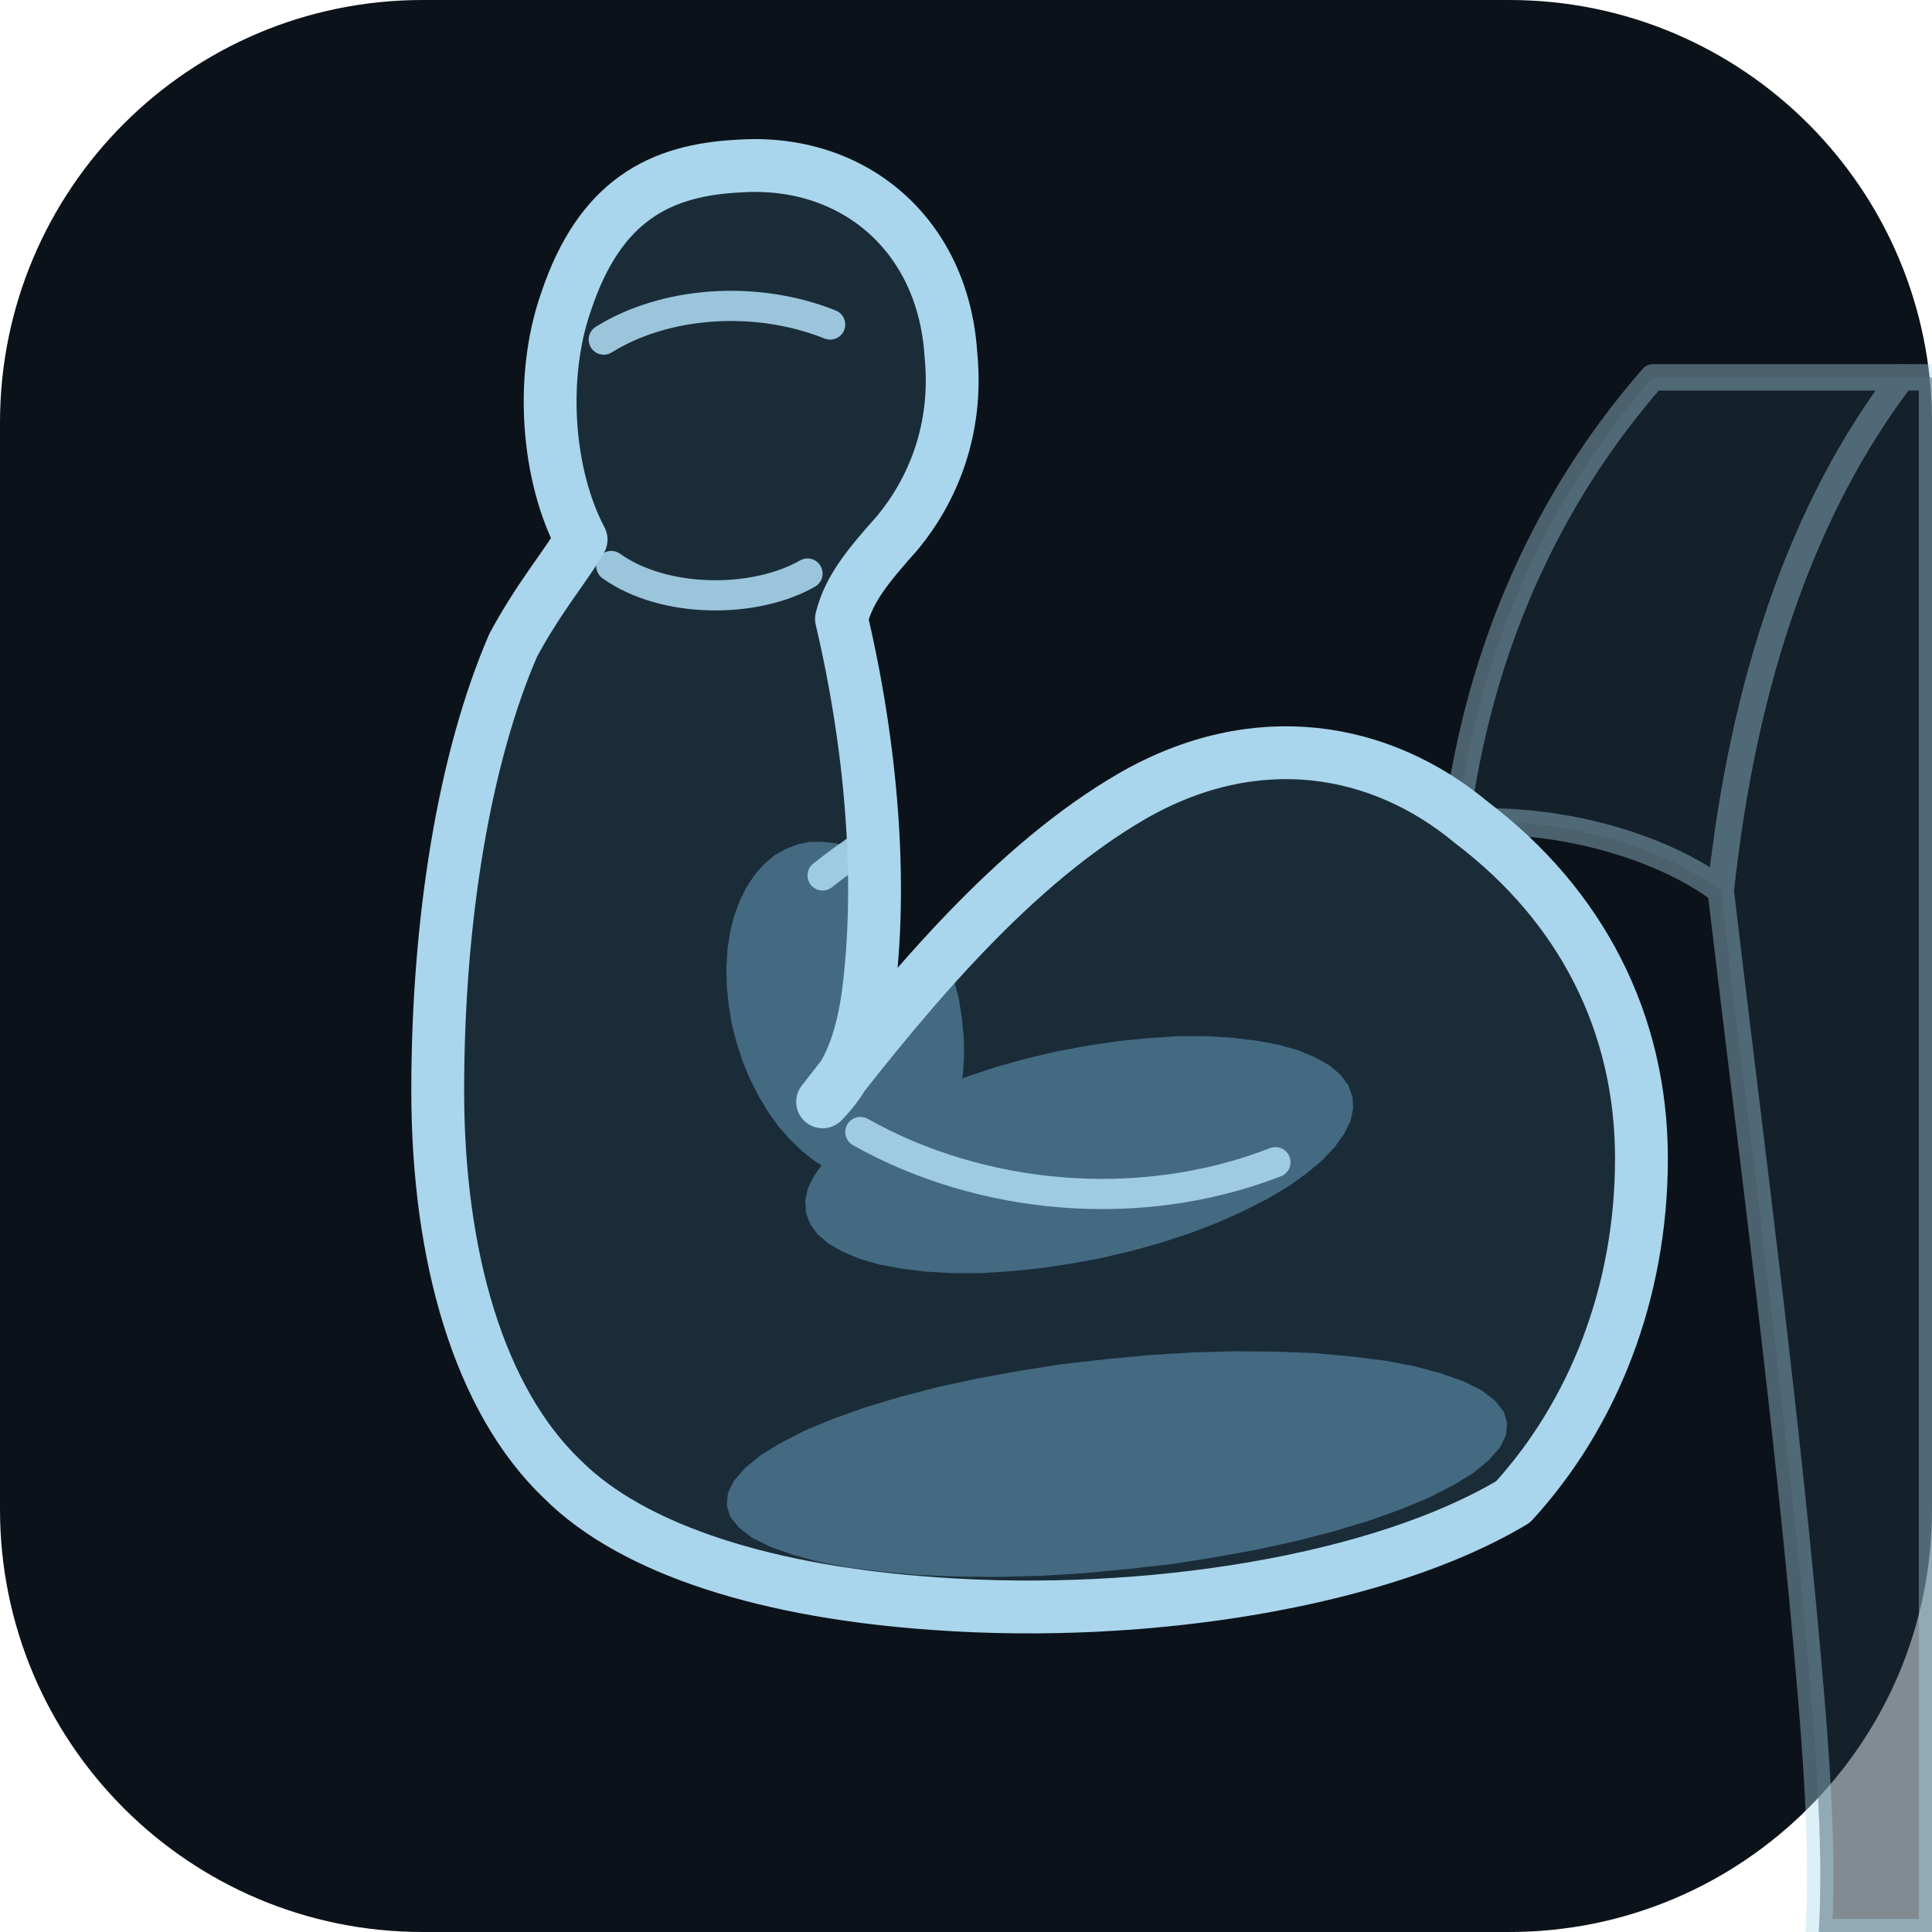
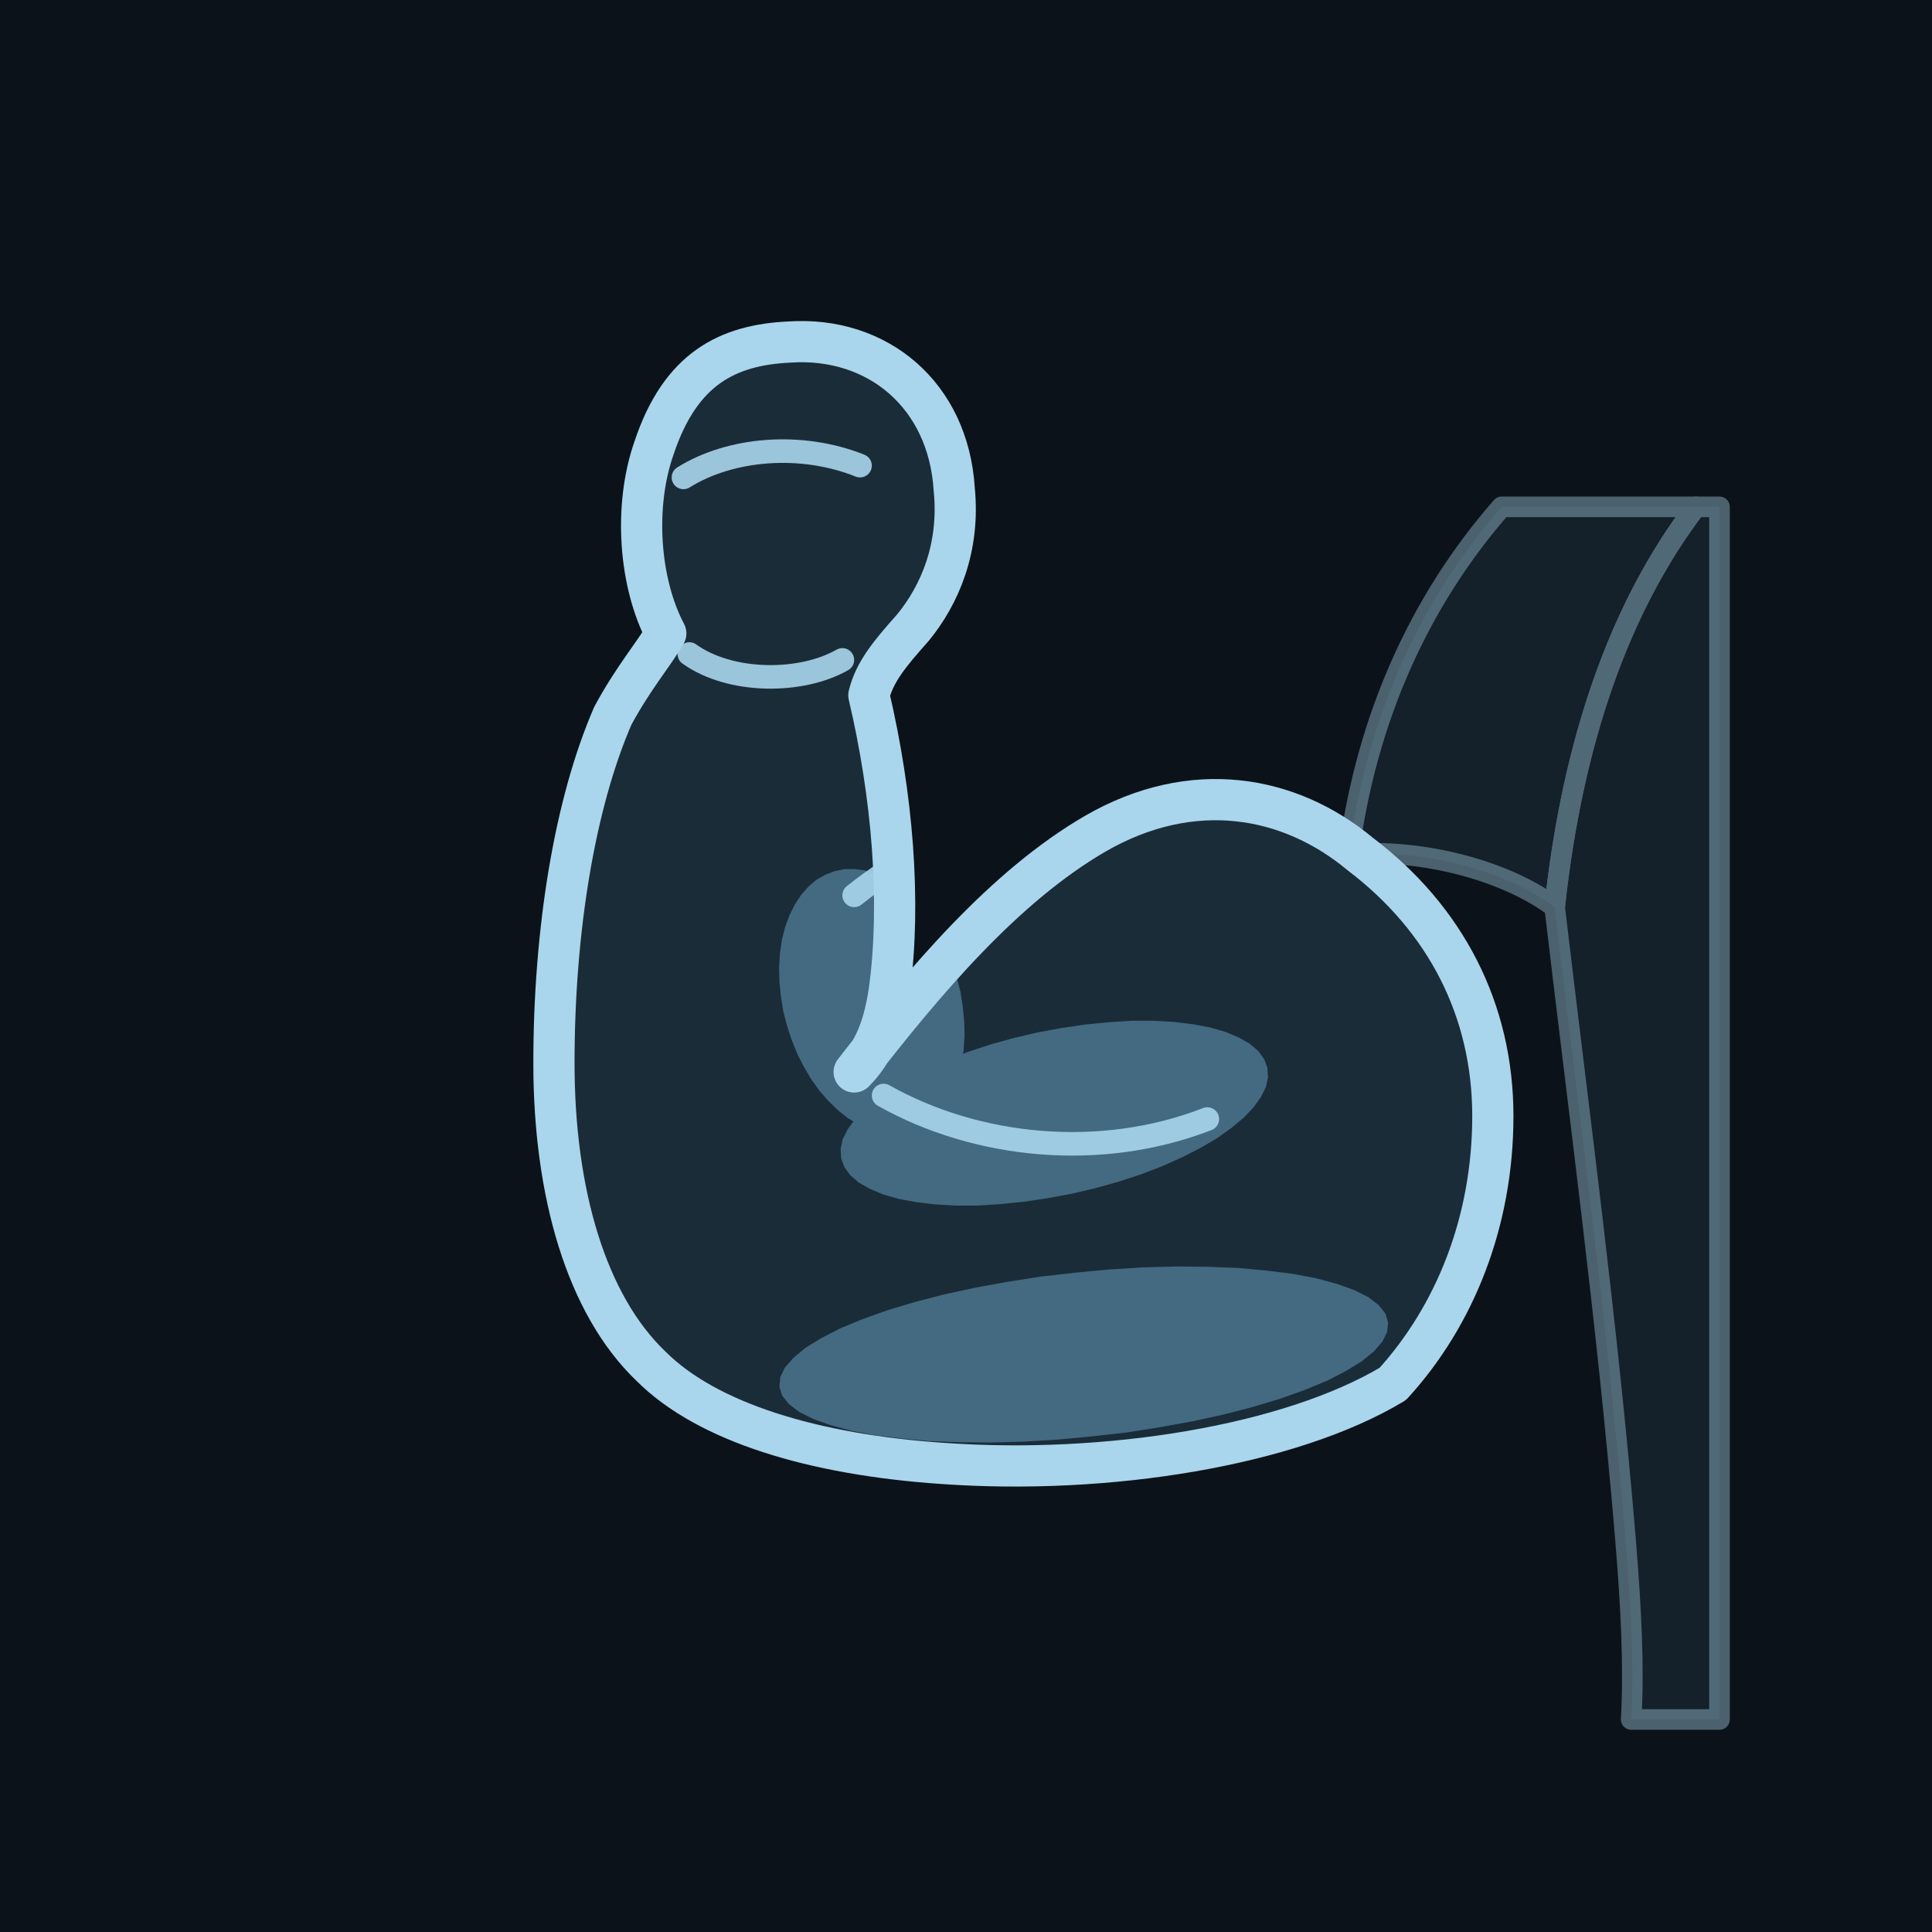
<svg xmlns="http://www.w3.org/2000/svg" viewBox="0 0 512 512" width="512" height="512">
  <defs>
    <clipPath id="f-arm">
      <path d="M196 44 C226 42 250 62 252 94 C254 114 247 130 238 141 C230 150 225 156 223 164 C231 198 234 234 230 264 C228 278 224 286 218 292 C242 261 269 229 300 211 C333 192 366 198 390 218 C419 240 435 271 435 307 C435 343 422 375 401 398 C366 419 304 429 248 425 C204 422 168 411 149 392 C127 371 116 333 116 289 C116 244 123 201 136 171 C143 158 150 150 154 143 C145 126 143 100 150 80 C159 53 175 45 196 44 Z" />
    </clipPath>
  </defs>
-   <rect width="512" height="512" rx="112" fill="#0C1219" />
-   <g>
+   <rect width="512" height="512" rx="0" fill="#0C1219" />
+   <g transform="translate(256 256) scale(0.78) translate(-256 -256)">
    <path d="M386 218 C392 172 410 132 438 100 L504 100 C478 134 462 180 456 236 C440 224 412 216 386 218 Z" fill="#1B2C39" opacity="0.55" />
    <path d="M456 236 C464 304 474 378 480 450 C482 474 483 494 482 512 L512 512 L512 100 L504 100 C478 134 462 180 456 236 Z" fill="#1B2C39" opacity="0.55" />
    <g fill="none" stroke="#A9D6EC" stroke-width="7" stroke-linejoin="round" opacity="0.4">
      <path d="M386 218 C392 172 410 132 438 100 L504 100 C478 134 462 180 456 236 C440 224 412 216 386 218 Z" />
      <path d="M456 236 C464 304 474 378 480 450 C482 474 483 494 482 512 L512 512 L512 100 L504 100 C478 134 462 180 456 236 Z" />
    </g>
    <path d="M196 44 C226 42 250 62 252 94 C254 114 247 130 238 141 C230 150 225 156 223 164 C231 198 234 234 230 264 C228 278 224 286 218 292 C242 261 269 229 300 211 C333 192 366 198 390 218 C419 240 435 271 435 307 C435 343 422 375 401 398 C366 419 304 429 248 425 C204 422 168 411 149 392 C127 371 116 333 116 289 C116 244 123 201 136 171 C143 158 150 150 154 143 C145 126 143 100 150 80 C159 53 175 45 196 44 Z" fill="#1B2C39" />
    <g clip-path="url(#f-arm)">
      <g fill="#5D93B0" opacity="0.6">
        <path d="M252.8 259.7L254.1 264.7L254.9 269.8L255.4 274.8L255.5 279.7L255.2 284.5L254.5 289.1L253.4 293.4L251.9 297.4L250.1 301.0L247.9 304.3L245.5 307.0L242.8 309.3L239.8 311.0L236.7 312.2L233.4 312.9L229.9 312.9L226.4 312.5L222.9 311.4L219.4 309.8L215.9 307.7L212.6 305.1L209.4 302.0L206.3 298.5L203.5 294.6L201.0 290.4L198.7 285.9L196.8 281.2L195.2 276.3L193.9 271.3L193.1 266.2L192.6 261.2L192.5 256.3L192.8 251.5L193.5 246.9L194.6 242.6L196.1 238.6L197.9 235.0L200.1 231.7L202.5 229.0L205.2 226.7L208.2 225.0L211.3 223.8L214.6 223.1L218.1 223.1L221.6 223.5L225.1 224.6L228.6 226.2L232.1 228.3L235.4 230.9L238.6 234.0L241.7 237.5L244.5 241.4L247.0 245.6L249.3 250.1L251.2 254.8Z" />
        <path d="M358.4 290.6L358.6 293.8L357.9 297.1L356.2 300.5L353.7 304.0L350.4 307.5L346.2 311.0L341.3 314.5L335.7 317.8L329.4 321.0L322.7 324.0L315.4 326.8L307.8 329.3L299.9 331.5L291.8 333.4L283.7 334.9L275.6 336.1L267.6 336.9L259.8 337.4L252.4 337.4L245.4 337.0L238.9 336.2L233.0 335.1L227.8 333.6L223.3 331.7L219.6 329.6L216.7 327.1L214.7 324.4L213.6 321.4L213.4 318.2L214.1 314.9L215.8 311.5L218.3 308.0L221.6 304.5L225.8 301.0L230.7 297.5L236.3 294.2L242.6 291.0L249.3 288.0L256.6 285.2L264.2 282.7L272.1 280.5L280.2 278.6L288.3 277.1L296.4 275.9L304.4 275.1L312.2 274.6L319.6 274.6L326.6 275.0L333.1 275.8L339.0 276.9L344.2 278.4L348.7 280.3L352.4 282.4L355.3 284.9L357.3 287.6Z" />
        <path d="M399.4 377.1L399.1 380.3L397.5 383.6L394.6 386.9L390.5 390.3L385.1 393.6L378.7 396.9L371.2 400.0L362.8 403.0L353.5 405.8L343.5 408.4L332.9 410.7L321.9 412.7L310.5 414.5L298.9 415.8L287.3 416.9L275.8 417.6L264.6 417.9L253.8 417.8L243.4 417.4L233.8 416.5L224.9 415.4L217.0 413.9L210.0 412.0L204.1 409.9L199.3 407.5L195.8 404.8L193.5 401.9L192.6 398.9L192.9 395.7L194.5 392.4L197.4 389.1L201.5 385.7L206.9 382.4L213.3 379.1L220.8 376.0L229.2 373.0L238.5 370.2L248.5 367.6L259.1 365.3L270.1 363.3L281.5 361.5L293.1 360.2L304.7 359.1L316.2 358.4L327.4 358.1L338.2 358.2L348.6 358.6L358.2 359.5L367.1 360.6L375.0 362.1L382.0 364.0L387.9 366.1L392.7 368.5L396.2 371.2L398.5 374.1Z" />
      </g>
      <g fill="none" stroke="#A9D6EC" stroke-width="8" stroke-linecap="round" opacity="0.9">
        <path d="M160 90 C176 80 200 78 220 86" />
        <path d="M162 150 C176 160 200 160 214 152" />
        <path d="M218 232 C248 208 284 198 320 204" />
        <path d="M228 300 C260 318 302 322 338 308" />
      </g>
    </g>
    <path d="M196 44 C226 42 250 62 252 94 C254 114 247 130 238 141 C230 150 225 156 223 164 C231 198 234 234 230 264 C228 278 224 286 218 292 C242 261 269 229 300 211 C333 192 366 198 390 218 C419 240 435 271 435 307 C435 343 422 375 401 398 C366 419 304 429 248 425 C204 422 168 411 149 392 C127 371 116 333 116 289 C116 244 123 201 136 171 C143 158 150 150 154 143 C145 126 143 100 150 80 C159 53 175 45 196 44 Z" fill="none" stroke="#A9D6EC" stroke-width="14" stroke-linejoin="round" />
  </g>
</svg>
